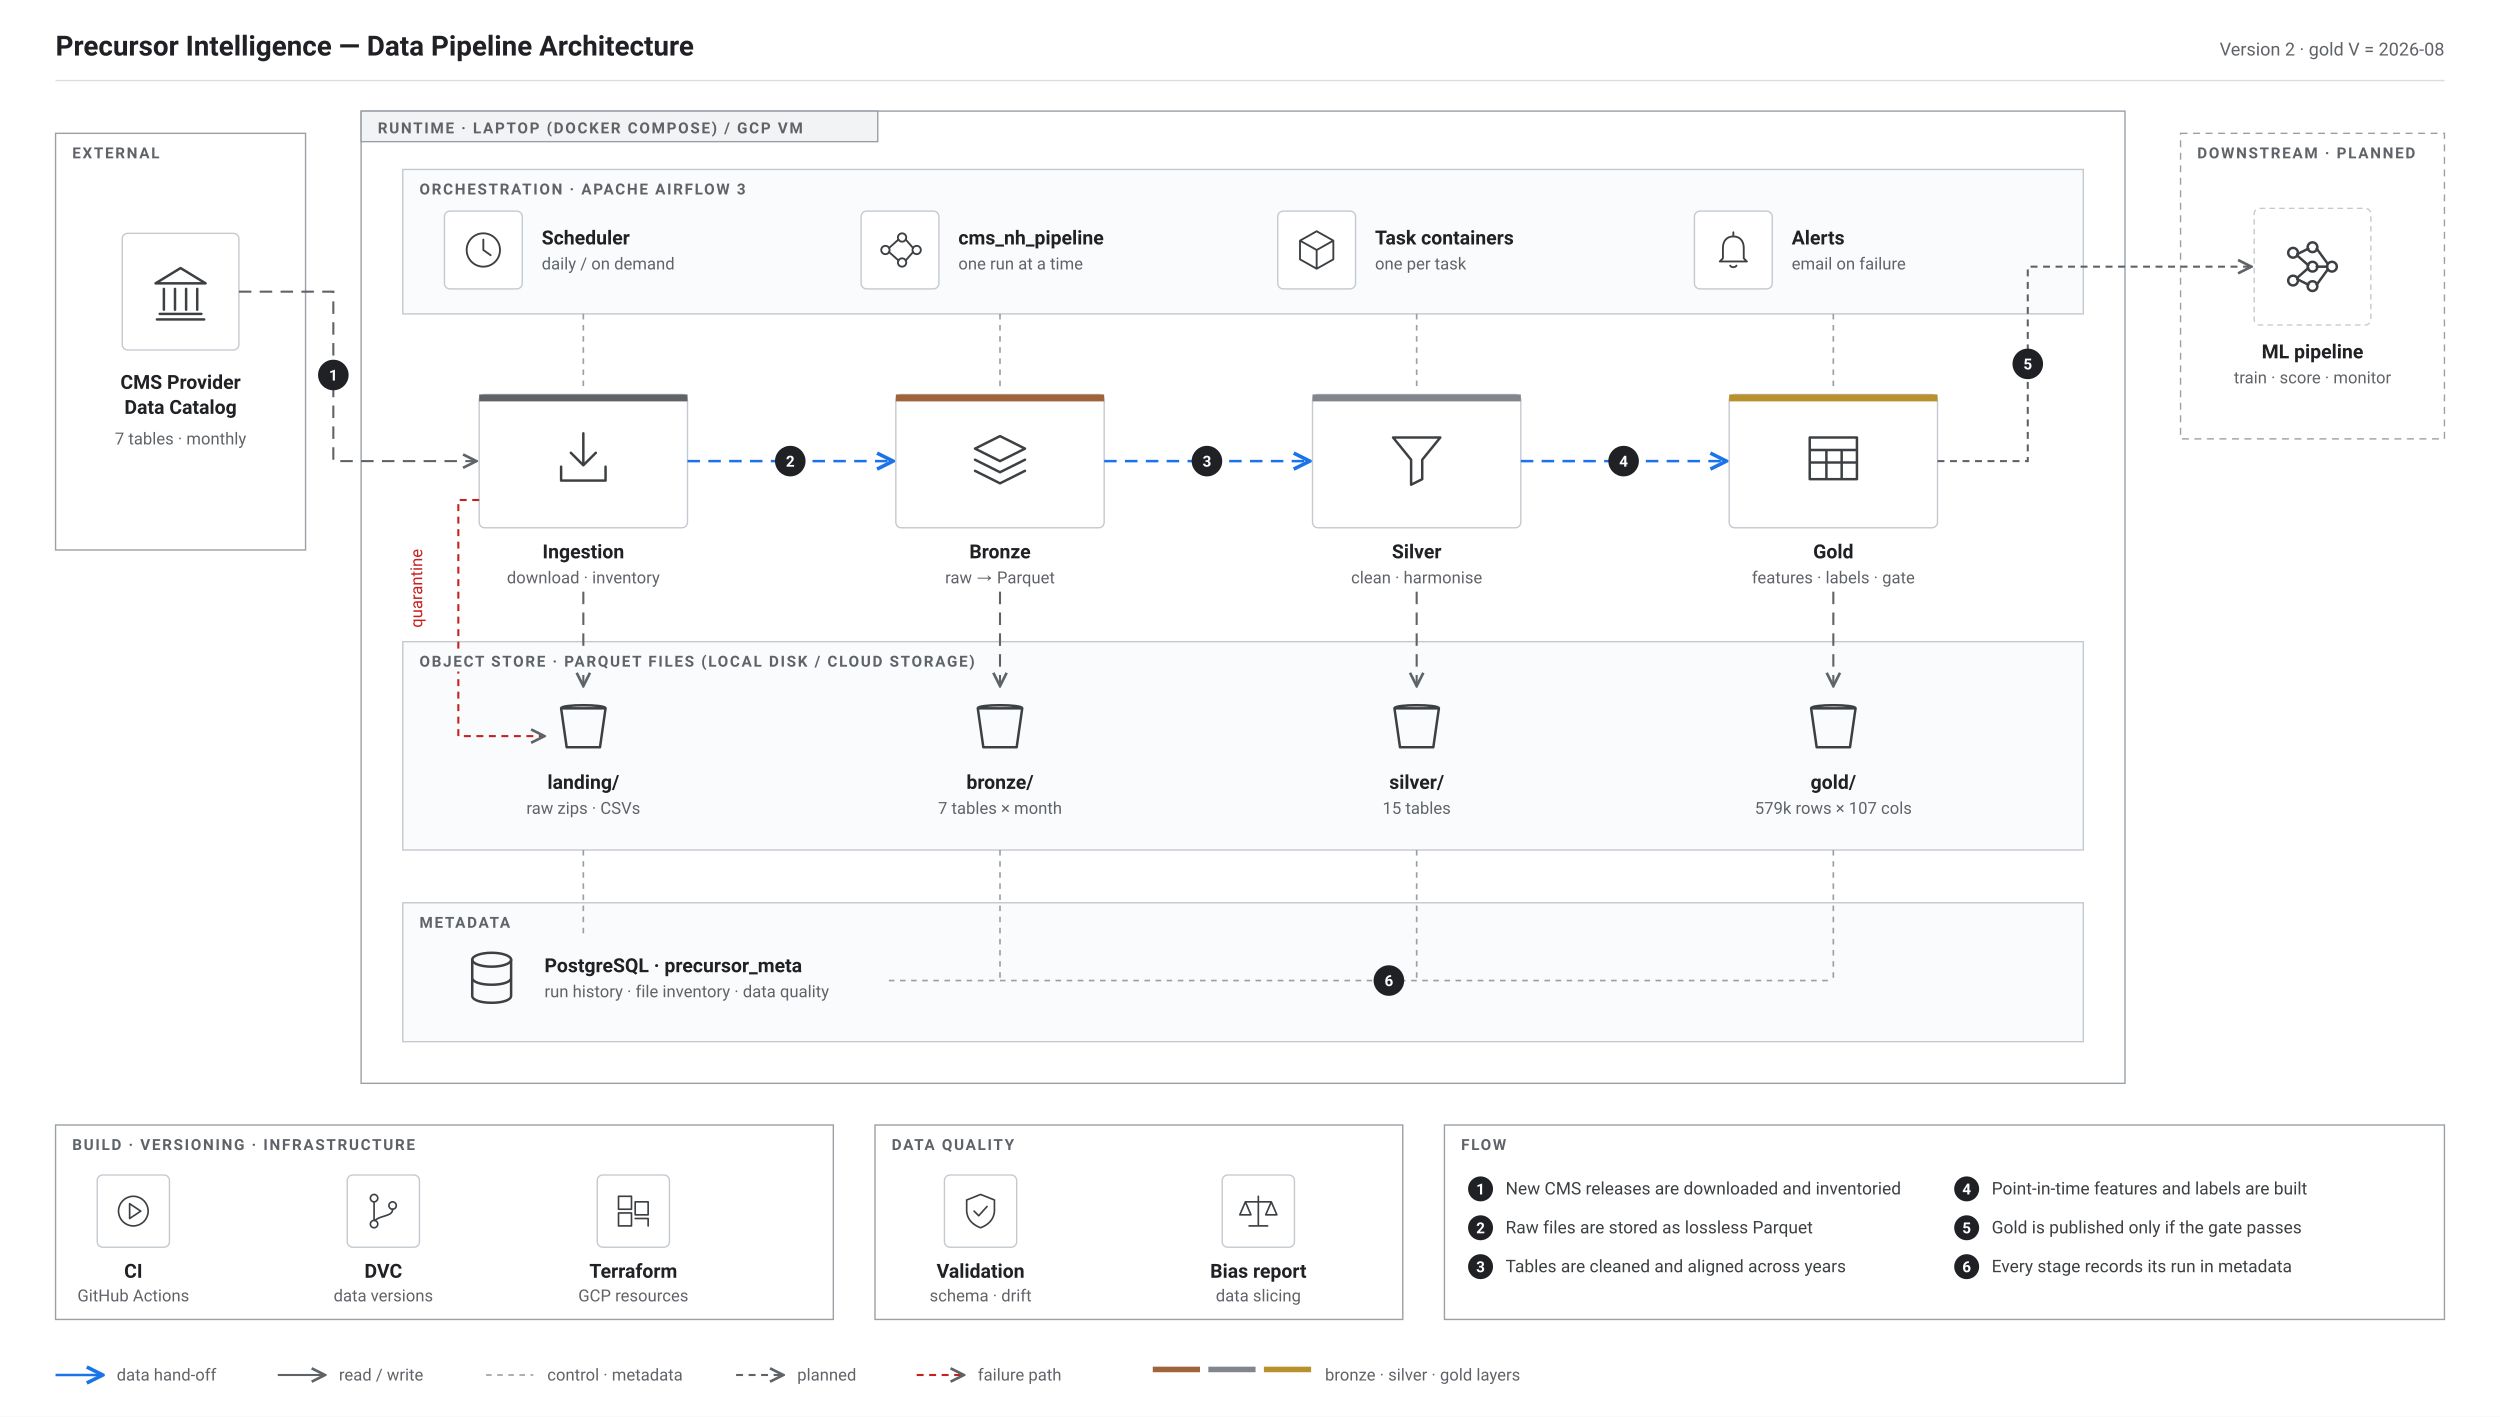
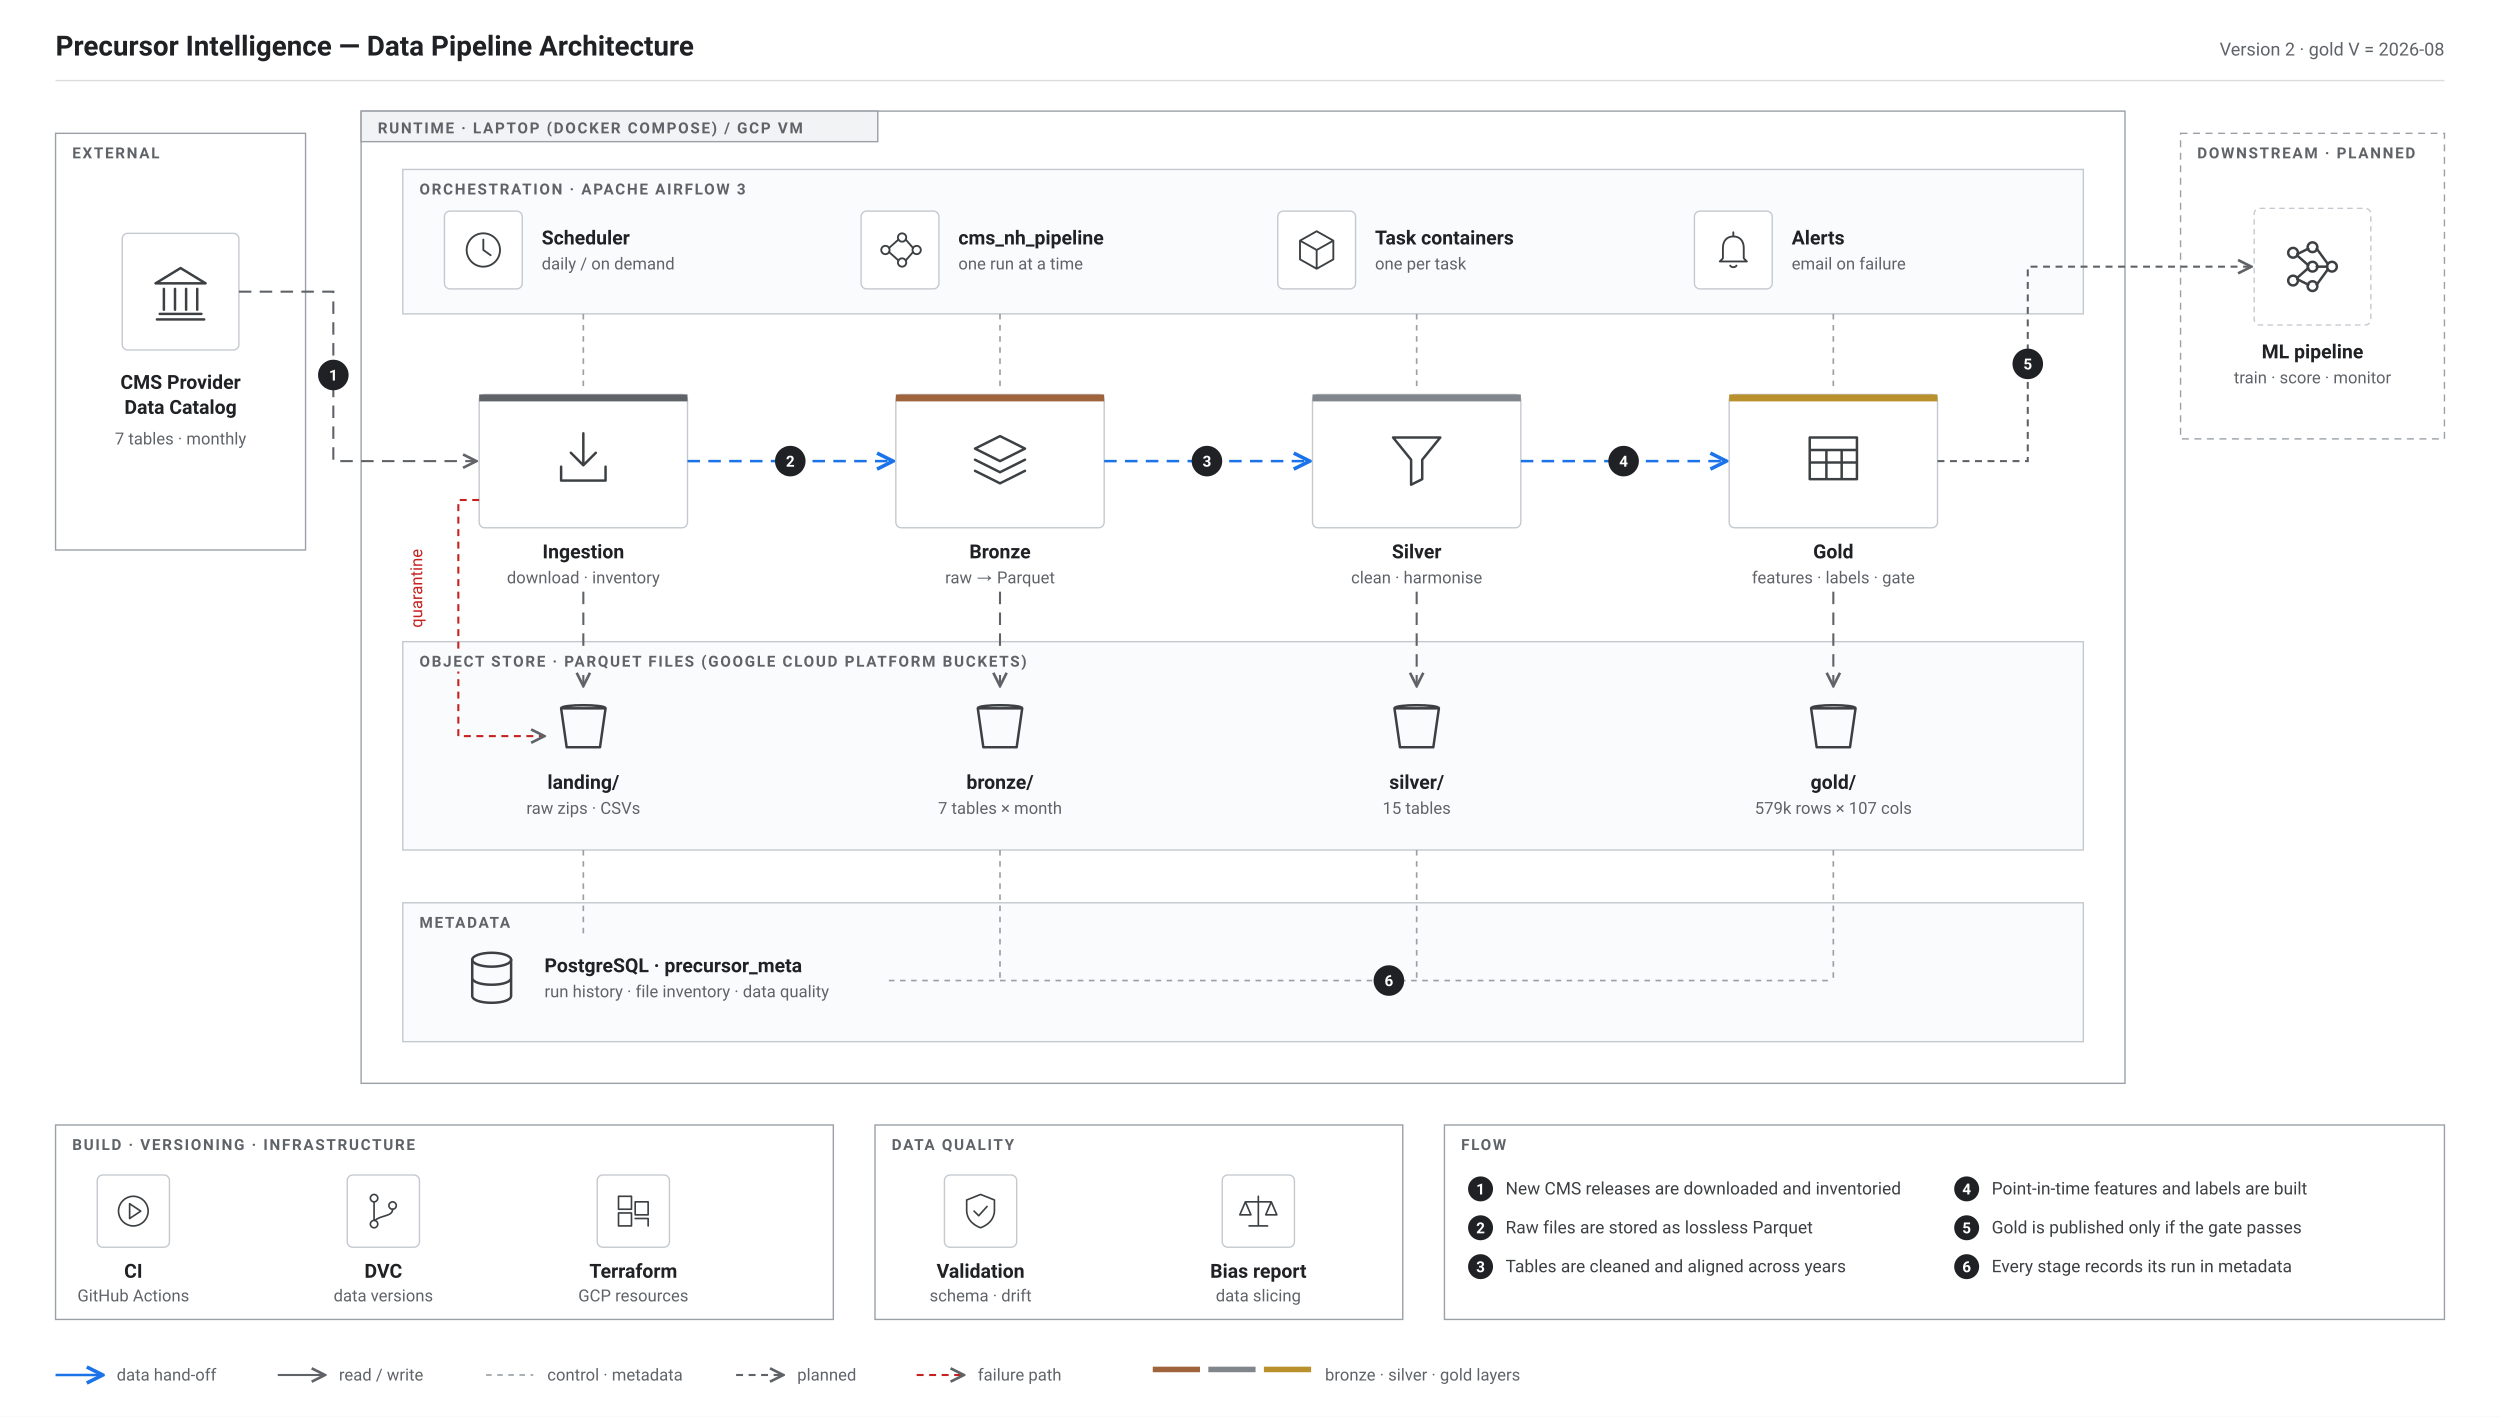
<svg xmlns="http://www.w3.org/2000/svg" width="1800" height="1020" viewBox="0 0 1800 1020" font-family="Segoe UI, Roboto, Helvetica, Arial, sans-serif">
  <defs>
    <style>
      .ttl { font-size: 20px; font-weight: 600; fill: #202124; }
      .sub { font-size: 13px; fill: #5f6368; }
      .lbl { font-size: 14px; font-weight: 600; fill: #202124; }
      .cap { font-size: 12px; fill: #5f6368; }
      .grp { font-size: 11px; font-weight: 700; letter-spacing: 1.2px; fill: #5f6368; }
      .frame { fill: none; stroke: #9aa0a6; stroke-width: 1; }
      .frame-solid { fill: #fafbfc; stroke: #c4c9cf; stroke-width: 1; }
      .frame-dash { fill: none; stroke: #9aa0a6; stroke-width: 1; stroke-dasharray: 5 4; }
      .tile { fill: #ffffff; stroke: #c4c9cf; stroke-width: 1; }
      .ic { fill: none; stroke: #3c4043; stroke-width: 1.8; stroke-linecap: round; stroke-linejoin: round; }
      .icf { fill: #3c4043; }
      .acc { stroke: #1a73e8; }
      .wire { fill: none; stroke: #5f6368; stroke-width: 1.5; marker-end: url(#ah); }
      .wire-acc { fill: none; stroke: #1a73e8; stroke-width: 1.8; marker-end: url(#aha); }
      .wire-dash { fill: none; stroke: #9aa0a6; stroke-width: 1.2; stroke-dasharray: 4 4; }
      .wire-planned { fill: none; stroke: #5f6368; stroke-width: 1.5; stroke-dasharray: 5 4; marker-end: url(#ah); }
      .badge { fill: #202124; }
      .badge-t { font-size: 11px; font-weight: 700; fill: #ffffff; }
      .key-n { font-size: 12px; font-weight: 700; fill: #202124; }
      .key-t { font-size: 12.5px; fill: #3c4043; }
    
      .flowing { stroke-dasharray: 9 6; animation: pi-flow 0.9s linear infinite; }
      @keyframes pi-flow { to { stroke-dashoffset: -15; } }
      @media (prefers-reduced-motion: reduce) { .flowing { animation: none; stroke-dasharray: none; } }
    </style>
    <marker id="ah" viewBox="0 0 10 10" refX="9" refY="5" markerWidth="8" markerHeight="8" orient="auto-start-reverse">
      <path d="M1,1 L9,5 L1,9" fill="none" stroke="#5f6368" stroke-width="1.6" />
    </marker>
    <marker id="aha" viewBox="0 0 10 10" refX="9" refY="5" markerWidth="8" markerHeight="8" orient="auto-start-reverse">
      <path d="M1,1 L9,5 L1,9" fill="none" stroke="#1a73e8" stroke-width="1.8" />
    </marker>
    <symbol id="i-gov" viewBox="0 0 48 48">
      <path class="ic" d="M6 18 L24 7 L42 18 Z M9 40 H39 M7 44 H41 M12 22 V37 M20 22 V37 M28 22 V37 M36 22 V37" />
    </symbol>
    <symbol id="i-download" viewBox="0 0 48 48">
      <path class="ic" d="M24 6 V28 M15 20 L24 29 L33 20 M8 30 V40 H40 V30" />
    </symbol>
    <symbol id="i-layers" viewBox="0 0 48 48">
      <path class="ic" d="M24 8 L42 17 L24 26 L6 17 Z M6 25 L24 34 L42 25 M6 33 L24 42 L42 33" />
    </symbol>
    <symbol id="i-filter" viewBox="0 0 48 48">
      <path class="ic" d="M7 9 H41 L28 25 V39 L20 43 V25 Z" />
    </symbol>
    <symbol id="i-table" viewBox="0 0 48 48">
      <path class="ic" d="M7 9 H41 V39 H7 Z M7 18 H41 M7 27 H41 M19 18 V39 M30 18 V39" />
    </symbol>
    <symbol id="i-clock" viewBox="0 0 48 48">
      <circle class="ic" cx="24" cy="24" r="16" />
      <path class="ic" d="M24 14 V24 L31 29" />
    </symbol>
    <symbol id="i-dag" viewBox="0 0 48 48">
      <circle class="ic" cx="10" cy="24" r="4" />
      <circle class="ic" cx="26" cy="12" r="4" />
      <circle class="ic" cx="26" cy="36" r="4" />
      <circle class="ic" cx="40" cy="24" r="4" />
      <path class="ic" d="M13.5 22 L22.5 14 M13.5 26 L22.5 34 M29.5 14 L36.5 22 M29.5 34 L36.5 26" />
    </symbol>
    <symbol id="i-container" viewBox="0 0 48 48">
      <path class="ic" d="M24 6 L40 15 V33 L24 42 L8 33 V15 Z M8 15 L24 24 L40 15 M24 24 V42" />
    </symbol>
    <symbol id="i-bell" viewBox="0 0 48 48">
      <path class="ic" d="M14 32 V22 C14 15 18 11 24 11 C30 11 34 15 34 22 V32 L37 35 H11 Z M21 39 C22 41 26 41 27 39 M24 7 V11" />
    </symbol>
    <symbol id="i-db" viewBox="0 0 48 48">
      <ellipse class="ic" cx="24" cy="11" rx="14" ry="5" />
      <path class="ic" d="M10 11 V37 C10 40 16 42 24 42 C32 42 38 40 38 37 V11 M10 24 C10 27 16 29 24 29 C32 29 38 27 38 24" />
    </symbol>
    <symbol id="i-bucket" viewBox="0 0 48 48">
      <path class="ic" d="M8 12 H40 L36 40 H12 Z M8 12 C8 9 40 9 40 12" />
    </symbol>
    <symbol id="i-model" viewBox="0 0 48 48">
      <circle class="ic" cx="10" cy="14" r="3.5" />
      <circle class="ic" cx="10" cy="34" r="3.5" />
      <circle class="ic" cx="24" cy="10" r="3.5" />
      <circle class="ic" cx="24" cy="24" r="3.5" />
      <circle class="ic" cx="24" cy="38" r="3.5" />
      <circle class="ic" cx="38" cy="24" r="3.5" />
      <path class="ic" d="M13 15 L21 11 M13 16 L21 23 M13 32 L21 25 M13 33 L21 37 M27 11 L35 22 M27 24 H34.5 M27 37 L35 26" />
    </symbol>
    <symbol id="i-warehouse" viewBox="0 0 48 48">
      <path class="ic" d="M6 20 L24 8 L42 20 V40 H6 Z M14 40 V28 H34 V40 M14 34 H34" />
    </symbol>
    <symbol id="i-ci" viewBox="0 0 48 48">
      <circle class="ic" cx="24" cy="24" r="16" />
      <path class="ic" d="M20 16 L32 24 L20 32 Z" />
    </symbol>
    <symbol id="i-branch" viewBox="0 0 48 48">
      <circle class="ic" cx="14" cy="10" r="4" />
      <circle class="ic" cx="14" cy="38" r="4" />
      <circle class="ic" cx="34" cy="18" r="4" />
      <path class="ic" d="M14 14 V34 M34 22 C34 30 22 28 15 34" />
    </symbol>
    <symbol id="i-iac" viewBox="0 0 48 48">
      <path class="ic" d="M8 8 H22 V22 H8 Z M26 14 H40 V28 H26 Z M8 26 H22 V40 H8 Z M26 32 H40 V40" />
    </symbol>
    <symbol id="i-shield" viewBox="0 0 48 48">
      <path class="ic" d="M24 6 L39 12 V23 C39 33 32 39 24 42 C16 39 9 33 9 23 V12 Z M17 24 L22 29 L31 19" />
    </symbol>
    <symbol id="i-scale" viewBox="0 0 48 48">
      <path class="ic" d="M24 8 V40 M14 40 H34 M10 14 H38 M10 14 L4 28 H16 Z M38 14 L32 28 H44 Z" />
    </symbol>
  </defs>
  <rect width="1800" height="1020" fill="#ffffff" />
  <text x="40" y="40" class="ttl">Precursor Intelligence — Data Pipeline Architecture</text>
  <text x="1760" y="40" class="sub" text-anchor="end">Version 2 · gold V = 2026-08</text>
  <line x1="40" y1="58" x2="1760" y2="58" stroke="#dadce0" />
  <rect x="40" y="96" width="180" height="300" class="frame" />
  <text x="52" y="114" class="grp">EXTERNAL</text>
  <rect x="88" y="168" width="84" height="84" rx="4" class="tile" />
  <use href="#i-gov" x="106" y="186" width="48" height="48" />
  <text x="130" y="280" class="lbl" text-anchor="middle">CMS Provider</text>
  <text x="130" y="298" class="lbl" text-anchor="middle">Data Catalog</text>
  <text x="130" y="320" class="cap" text-anchor="middle">7 tables · monthly</text>
  <rect x="260" y="80" width="1270" height="700" class="frame" />
  <rect x="260" y="80" width="372" height="22" fill="#f1f3f4" stroke="#9aa0a6" />
  <text x="272" y="96" class="grp">RUNTIME · LAPTOP (DOCKER COMPOSE) / GCP VM</text>
  <rect x="290" y="122" width="1210" height="104" class="frame-solid" />
  <text x="302" y="140" class="grp">ORCHESTRATION · APACHE AIRFLOW 3</text>
  <g>
    <rect x="320" y="152" width="56" height="56" rx="4" class="tile" />
    <use href="#i-clock" x="330" y="162" width="36" height="36" />
    <text x="390" y="176" class="lbl">Scheduler</text>
    <text x="390" y="194" class="cap">daily / on demand</text>
    <rect x="620" y="152" width="56" height="56" rx="4" class="tile" />
    <use href="#i-dag" x="630" y="162" width="36" height="36" />
    <text x="690" y="176" class="lbl">cms_nh_pipeline</text>
    <text x="690" y="194" class="cap">one run at a time</text>
    <rect x="920" y="152" width="56" height="56" rx="4" class="tile" />
    <use href="#i-container" x="930" y="162" width="36" height="36" />
    <text x="990" y="176" class="lbl">Task containers</text>
    <text x="990" y="194" class="cap">one per task</text>
    <rect x="1220" y="152" width="56" height="56" rx="4" class="tile" />
    <use href="#i-bell" x="1230" y="162" width="36" height="36" />
    <text x="1290" y="176" class="lbl">Alerts</text>
    <text x="1290" y="194" class="cap">email on failure</text>
  </g>
  <g>
    <g class="stage" data-stage="ingestion">
      <rect x="345" y="284" width="150" height="96" rx="4" class="tile stage-tile" />
      <rect x="345" y="284" width="150" height="5" fill="#5f6368" />
      <use href="#i-download" x="396" y="306" width="48" height="48" />
      <text x="420" y="402" class="lbl" text-anchor="middle">Ingestion</text>
      <text x="420" y="420" class="cap" text-anchor="middle">download · inventory</text>
    </g>
    <g class="stage" data-stage="bronze">
      <rect x="645" y="284" width="150" height="96" rx="4" class="tile stage-tile" />
      <rect x="645" y="284" width="150" height="5" fill="#a0643c" />
      <use href="#i-layers" x="696" y="306" width="48" height="48" />
      <text x="720" y="402" class="lbl" text-anchor="middle">Bronze</text>
      <text x="720" y="420" class="cap" text-anchor="middle">raw → Parquet</text>
    </g>
    <g class="stage" data-stage="silver">
      <rect x="945" y="284" width="150" height="96" rx="4" class="tile stage-tile" />
      <rect x="945" y="284" width="150" height="5" fill="#80868b" />
      <use href="#i-filter" x="996" y="306" width="48" height="48" />
      <text x="1020" y="402" class="lbl" text-anchor="middle">Silver</text>
      <text x="1020" y="420" class="cap" text-anchor="middle">clean · harmonise</text>
    </g>
    <g class="stage" data-stage="gold">
      <rect x="1245" y="284" width="150" height="96" rx="4" class="tile stage-tile" />
      <rect x="1245" y="284" width="150" height="5" fill="#b8902c" />
      <use href="#i-table" x="1296" y="306" width="48" height="48" />
      <text x="1320" y="402" class="lbl" text-anchor="middle">Gold</text>
      <text x="1320" y="420" class="cap" text-anchor="middle">features · labels · gate</text>
    </g>
  </g>
  <path d="M420,226 V282" class="wire-dash" />
  <path d="M720,226 V282" class="wire-dash" />
  <path d="M1020,226 V282" class="wire-dash" />
  <path d="M1320,226 V282" class="wire-dash" />
  <path d="M172,210 H240 V332 H343" class="wire flowing" />
  <path d="M495,332 H643" class="wire-acc flowing" />
  <path d="M795,332 H943" class="wire-acc flowing" />
  <path d="M1095,332 H1243" class="wire-acc flowing" />
  <rect x="290" y="462" width="1210" height="150" class="frame-solid" />
  <g>
    <use href="#i-bucket" x="396" y="498" width="48" height="48" />
    <text x="420" y="568" class="lbl" text-anchor="middle">landing/</text>
    <text x="420" y="586" class="cap" text-anchor="middle">raw zips · CSVs</text>
    <use href="#i-bucket" x="696" y="498" width="48" height="48" />
    <text x="720" y="568" class="lbl" text-anchor="middle">bronze/</text>
    <text x="720" y="586" class="cap" text-anchor="middle">7 tables × month</text>
    <use href="#i-bucket" x="996" y="498" width="48" height="48" />
    <text x="1020" y="568" class="lbl" text-anchor="middle">silver/</text>
    <text x="1020" y="586" class="cap" text-anchor="middle">15 tables</text>
    <use href="#i-bucket" x="1296" y="498" width="48" height="48" />
    <text x="1320" y="568" class="lbl" text-anchor="middle">gold/</text>
    <text x="1320" y="586" class="cap" text-anchor="middle">579k rows × 107 cols</text>
  </g>
  <path d="M420,426 V494" class="wire flowing" />
  <path d="M720,426 V494" class="wire flowing" />
  <path d="M1020,426 V494" class="wire flowing" />
  <path d="M1320,426 V494" class="wire flowing" />
  <rect x="290" y="650" width="1210" height="100" class="frame-solid" />
  <text x="302" y="668" class="grp">METADATA</text>
  <use href="#i-db" x="330" y="680" width="48" height="48" />
  <text x="392" y="700" class="lbl">PostgreSQL · precursor_meta</text>
  <text x="392" y="718" class="cap">run history · file inventory · data quality</text>
  <path d="M640,706 H1320" class="wire-dash" />
  <path d="M720,612 V706 M1020,612 V706 M1320,612 V706" class="wire-dash" />
  <path d="M420,612 V676" class="wire-dash" />
  <rect x="1570" y="96" width="190" height="220" class="frame-dash" />
  <text x="1582" y="114" class="grp">DOWNSTREAM · PLANNED</text>
  <rect x="1623" y="150" width="84" height="84" rx="4" class="tile" stroke-dasharray="4 3" />
  <use href="#i-model" x="1641" y="168" width="48" height="48" />
  <text x="1665" y="258" class="lbl" text-anchor="middle">ML pipeline</text>
  <text x="1665" y="276" class="cap" text-anchor="middle">train · score · monitor</text>
  <path d="M1395,332 H1460 V192 H1621" class="wire-planned" />
  <path d="M345,360 H330 V530 H392" class="wire-planned" stroke="#c5221f" style="stroke:#c5221f" />
  <text x="304" y="452" class="cap" fill="#c5221f" style="fill:#c5221f" transform="rotate(-90 304 452)">quarantine</text>
  <g>
    <circle cx="240" cy="270" r="11" class="badge" />
    <text x="240" y="274" class="badge-t" text-anchor="middle">1</text>
    <circle cx="569" cy="332" r="11" class="badge" />
    <text x="569" y="336" class="badge-t" text-anchor="middle">2</text>
    <circle cx="869" cy="332" r="11" class="badge" />
    <text x="869" y="336" class="badge-t" text-anchor="middle">3</text>
    <circle cx="1169" cy="332" r="11" class="badge" />
    <text x="1169" y="336" class="badge-t" text-anchor="middle">4</text>
    <circle cx="1460" cy="262" r="11" class="badge" />
    <text x="1460" y="266" class="badge-t" text-anchor="middle">5</text>
    <circle cx="1000" cy="706" r="11" class="badge" />
    <text x="1000" y="710" class="badge-t" text-anchor="middle">6</text>
  </g>
  <rect x="40" y="810" width="560" height="140" class="frame" />
  <text x="52" y="828" class="grp">BUILD · VERSIONING · INFRASTRUCTURE</text>
  <rect x="70" y="846" width="52" height="52" rx="4" class="tile" />
  <use href="#i-ci" x="80" y="856" width="32" height="32" />
  <text x="96" y="920" class="lbl" text-anchor="middle">CI</text>
  <text x="96" y="937" class="cap" text-anchor="middle">GitHub Actions</text>
  <rect x="250" y="846" width="52" height="52" rx="4" class="tile" />
  <use href="#i-branch" x="260" y="856" width="32" height="32" />
  <text x="276" y="920" class="lbl" text-anchor="middle">DVC</text>
  <text x="276" y="937" class="cap" text-anchor="middle">data versions</text>
  <rect x="430" y="846" width="52" height="52" rx="4" class="tile" />
  <use href="#i-iac" x="440" y="856" width="32" height="32" />
  <text x="456" y="920" class="lbl" text-anchor="middle">Terraform</text>
  <text x="456" y="937" class="cap" text-anchor="middle">GCP resources</text>
  <rect x="630" y="810" width="380" height="140" class="frame" />
  <text x="642" y="828" class="grp">DATA QUALITY</text>
  <rect x="680" y="846" width="52" height="52" rx="4" class="tile" />
  <use href="#i-shield" x="690" y="856" width="32" height="32" />
  <text x="706" y="920" class="lbl" text-anchor="middle">Validation</text>
  <text x="706" y="937" class="cap" text-anchor="middle">schema · drift</text>
  <rect x="880" y="846" width="52" height="52" rx="4" class="tile" />
  <use href="#i-scale" x="890" y="856" width="32" height="32" />
  <text x="906" y="920" class="lbl" text-anchor="middle">Bias report</text>
  <text x="906" y="937" class="cap" text-anchor="middle">data slicing</text>
  <rect x="1040" y="810" width="720" height="140" class="frame" />
  <text x="1052" y="828" class="grp">FLOW</text>
  <g>
    <circle cx="1066" cy="856" r="9" class="badge" />
    <text x="1066" y="860" class="badge-t" text-anchor="middle">1</text>
    <text x="1084" y="860" class="key-t">New CMS releases are downloaded and inventoried</text>
    <circle cx="1066" cy="884" r="9" class="badge" />
    <text x="1066" y="888" class="badge-t" text-anchor="middle">2</text>
    <text x="1084" y="888" class="key-t">Raw files are stored as lossless Parquet</text>
    <circle cx="1066" cy="912" r="9" class="badge" />
    <text x="1066" y="916" class="badge-t" text-anchor="middle">3</text>
    <text x="1084" y="916" class="key-t">Tables are cleaned and aligned across years</text>
    <circle cx="1416" cy="856" r="9" class="badge" />
    <text x="1416" y="860" class="badge-t" text-anchor="middle">4</text>
    <text x="1434" y="860" class="key-t">Point-in-time features and labels are built</text>
    <circle cx="1416" cy="884" r="9" class="badge" />
    <text x="1416" y="888" class="badge-t" text-anchor="middle">5</text>
    <text x="1434" y="888" class="key-t">Gold is published only if the gate passes</text>
    <circle cx="1416" cy="912" r="9" class="badge" />
    <text x="1416" y="916" class="badge-t" text-anchor="middle">6</text>
    <text x="1434" y="916" class="key-t">Every stage records its run in metadata</text>
  </g>
  <g transform="translate(40,990)">
    <path d="M0,0 H34" class="wire-acc" />
    <text x="44" y="4" class="cap">data hand-off</text>
    <path d="M160,0 H194" class="wire" />
    <text x="204" y="4" class="cap">read / write</text>
    <path d="M310,0 H344" class="wire-dash" />
    <text x="354" y="4" class="cap">control · metadata</text>
    <path d="M490,0 H524" class="wire-planned" />
    <text x="534" y="4" class="cap">planned</text>
    <path d="M620,0 H654" class="wire-planned" style="stroke:#c5221f" />
    <text x="664" y="4" class="cap">failure path</text>
    <rect x="790" y="-6" width="34" height="4" fill="#a0643c" />
    <rect x="830" y="-6" width="34" height="4" fill="#80868b" />
    <rect x="870" y="-6" width="34" height="4" fill="#b8902c" />
    <text x="914" y="4" class="cap">bronze · silver · gold layers</text>
  </g>
-   <text x="302" y="480" class="grp" style="paint-order:stroke;stroke:#fafbfc;stroke-width:7px;stroke-linejoin:round">OBJECT STORE · PARQUET FILES (LOCAL DISK / CLOUD STORAGE)</text>
+   <text x="302" y="480" class="grp" style="paint-order:stroke;stroke:#fafbfc;stroke-width:7px;stroke-linejoin:round">OBJECT STORE · PARQUET FILES (GOOGLE CLOUD PLATFORM BUCKETS)</text>
</svg>
